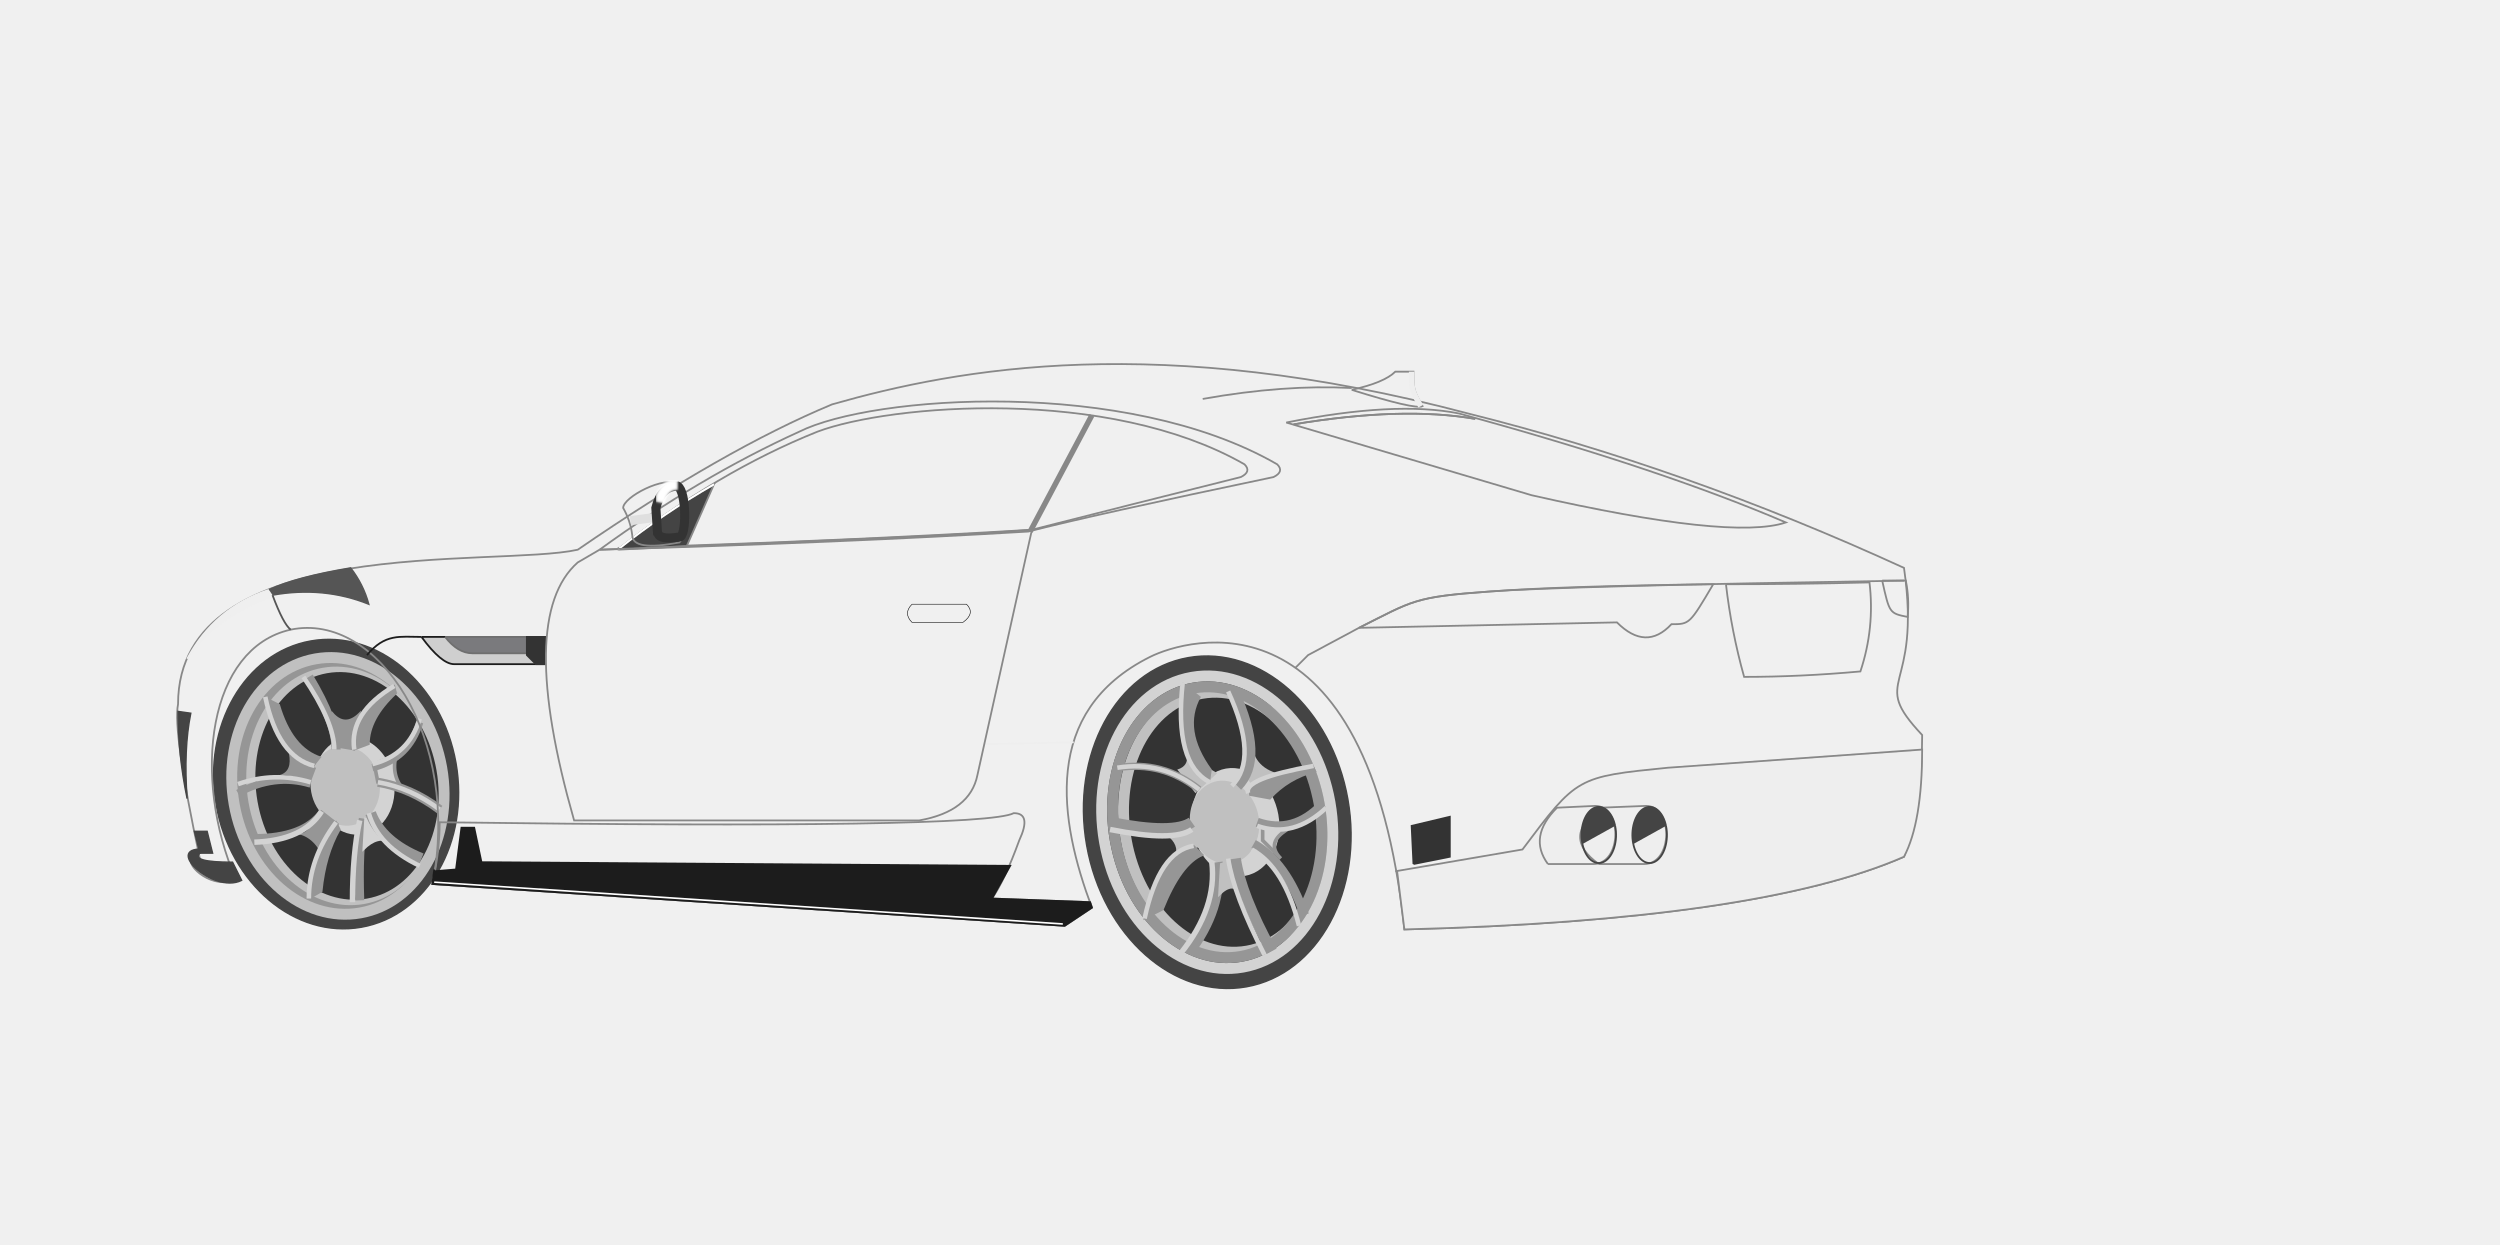
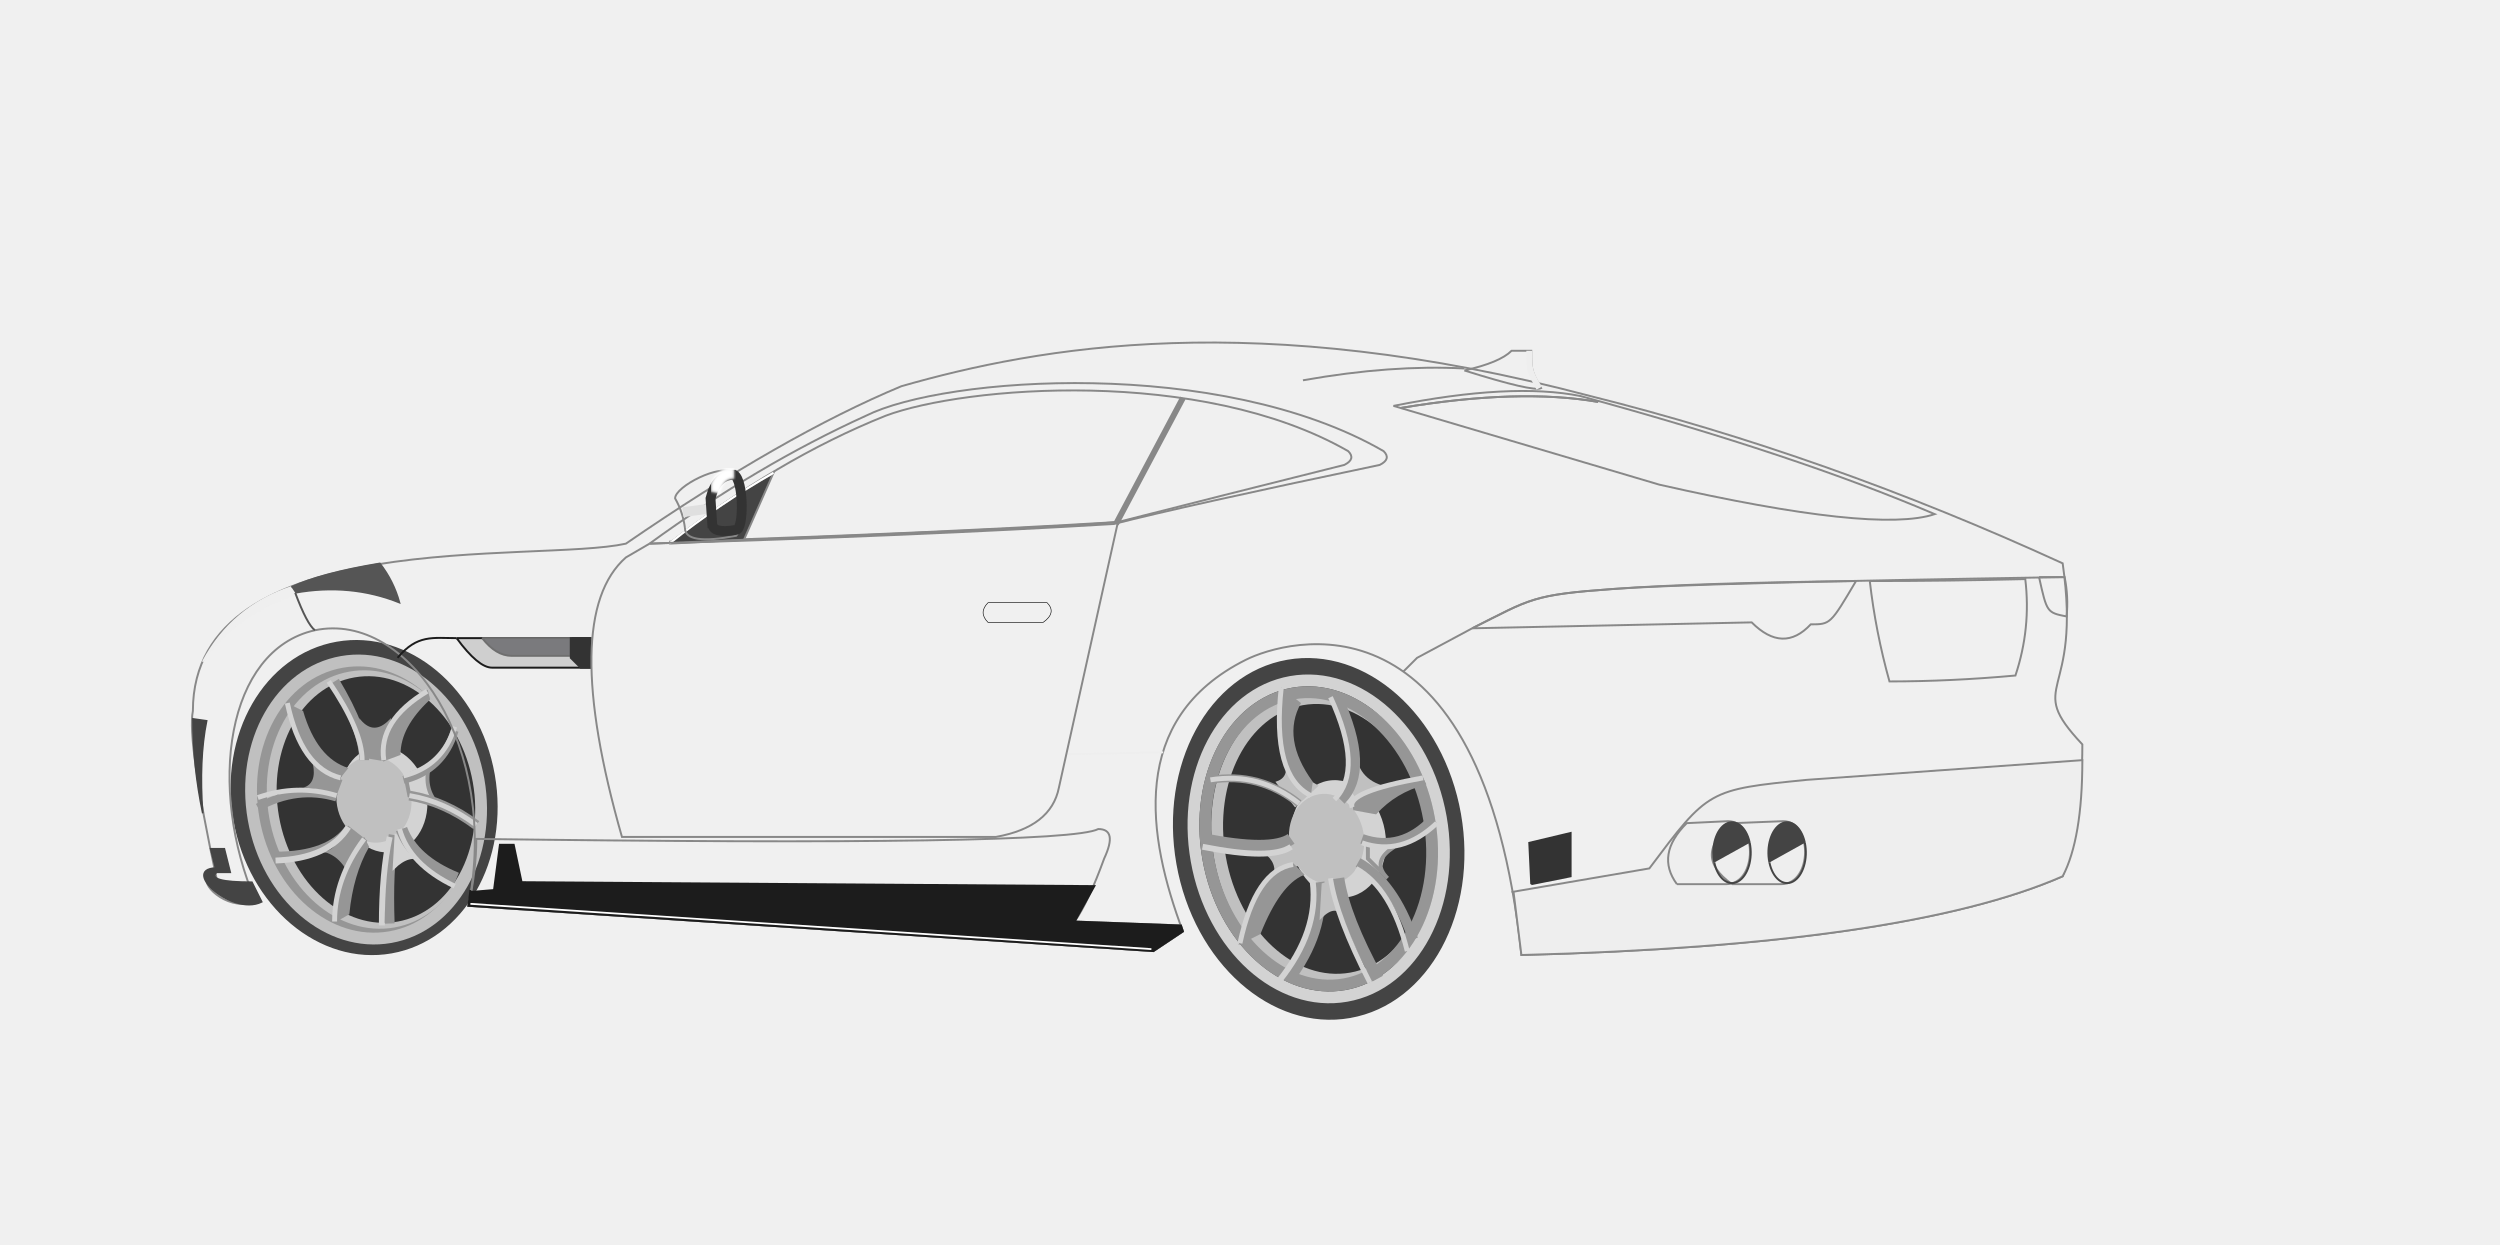
- <svg xmlns="http://www.w3.org/2000/svg" id="svg" width="130%" height="600" version="1.1">
+ <svg xmlns="http://www.w3.org/2000/svg" id="svg" width="120%" height="600" version="1.1">
  <defs>
    <linearGradient id="linearGradientGreyLR" x1="0%" y1="0%" x2="100%" y2="0%" spreadMethod="pad">
      <stop offset="40%" stop-color="#555" stop-opacity="1" />
      <stop offset="100%" stop-color="#666" stop-opacity="1" />
    </linearGradient>
    <linearGradient id="linearGradientGreyButtons" x1="0%" y1="0%" x2="100%" y2="0%" spreadMethod="pad">
      <stop offset="30%" stop-color="#666" stop-opacity="1" />
      <stop offset="100%" stop-color="#7f7f7f" stop-opacity="1" />
    </linearGradient>
    <filter id="shadow" x="-0.15" y="-0.2" width="120%" height="200%">
      <feGaussianBlur in="SourceGraphic" stdDeviation="8" />
    </filter>
    <filter id="glow" x="-0.15" y="-0.2" width="120%" height="200%">
      <feGaussianBlur in="SourceGraphic" stdDeviation="0.8" />
    </filter>
  </defs>
  <g transform="scale(1.0)">
    <g id="leftRearTyreOutline">
      <ellipse cx="670" cy="410" rx="73" ry="92" transform="rotate(-10,670,410)" style="stroke: #444; stroke-width: 0.8;fill:#444;" />
      <ellipse cx="674" cy="410" rx="52" ry="70" transform="rotate(-10,674,410)" style="stroke: #444; stroke-width: 0;fill:#333;" />
      <ellipse cx="674" cy="410" rx="55" ry="72" transform="rotate(-10,674,410)" style="stroke: #C0C0C0; stroke-width: 6;fill:none;" />
      <ellipse cx="670" cy="410" rx="63" ry="81" transform="rotate(-10,670,410)" style="stroke: #D3D3D3; stroke-width: 6;fill:none;" />
      <ellipse cx="670" cy="410" rx="57" ry="75" transform="rotate(-10,670,410)" style="stroke: #969696; stroke-width: 6;fill:none;" />
      <ellipse cx="680" cy="410" rx="24" ry="30" transform="rotate(-10,680,410)" style="stroke: #444; stroke-width: 0;fill:#D3D3D3;" />
      <ellipse cx="674" cy="410" rx="19" ry="23" transform="rotate(-10,674,410)" style="stroke: #444; stroke-width: 0;fill:#C0C0C0;" />
      <g id="leftRearRim">
        <g>
          <path d="M658,394        l-10,-13        q7,-2 5,-10        q8,7 17,12z" style="stroke: #000; stroke-width: 0;fill:#C0C0C0;" />
          <path d="M666,388        q-20,-10 -15,-55        l10,8        q-10,18 6,40z" style="stroke: #000; stroke-width: 0;fill:#969696;" />
          <path d="M666,388        q-20,-10 -15,-55" style="stroke: #D3D3D3; stroke-width: 2.5;fill:none;" />
          <path d="M660,392        q-20,-16 -45,-12" style="stroke: #969696; stroke-width: 4;fill:none;" />
          <path d="M660,392        q-20,-16 -45,-12" style="stroke: #D3D3D3; stroke-width: 2.5;fill:none;" />
        </g>
        <g>
          <path d="M653,412        q8,5 -15,2        q10,5 10,12        l13,-3z" style="stroke: #C0C0C0; stroke-width: 1;fill:#C0C0C0;" />
          <path d="M656,410        q-10,7 -45,0" style="stroke: #969696; stroke-width: 6;fill:none;" />
          <path d="M656,414        q-10,7 -45,0" style="stroke: #D3D3D3; stroke-width: 3;fill:none;" />
          <path d="M657,423        q-19,3 -27,40        l10,-5        q10,-25 22,-30z" style="stroke: #969696; stroke-width: 1;fill:#969696;" />
          <path d="M657,423        q-19,3 -27,40" style="stroke: #D3D3D3; stroke-width: 2.5;fill:none;" />
        </g>
        <g>
          <path d="M670,432        q3,25 -16,50" style="stroke: #969696; stroke-width: 6;fill:none;" />
          <path d="M667,432        q3,25 -17,50" style="stroke: #D3D3D3; stroke-width: 3;fill:none;" />
          <path d="M672,433        l-1,17        q8,-8 12,0        l-5,-19z" style="stroke: #C0C0C0; stroke-width: 1;fill:#C0C0C0;" />
          <path d="M680,430        q3,20 20,51" style="stroke: #969696; stroke-width: 6;fill:none;" />
          <path d="M676,430        q3,20 20,53" style="stroke: #D3D3D3; stroke-width: 2.5;fill:none;" />
        </g>
        <g>
          <path d="M695,420        l10,10        q-8,-8 2,-15        l-12,-5z" style="stroke: #969696; stroke-width: 2;fill:#D3D3D3;" />
          <path d="M690,422        q18,10 28,39" style="stroke: #969696; stroke-width: 5;fill:none;" />
          <path d="M689,425        q18,10 26,42" style="stroke: #D3D3D3; stroke-width: 2.5;fill:none;" />
          <path d="M692,410        q20,7 36,-10" style="stroke: #969696; stroke-width: 5;fill:none;" />
          <path d="M692,412        q20,7 38,-10" style="stroke: #D3D3D3; stroke-width: 2.5;fill:none;" />
        </g>
        <g>
          <path d="M690,390        l25,-5        q-20,0 -25,-12        l-5,10z" style="stroke: #C0C0C0; stroke-width: 1;fill:#C0C0C0;" />
          <path d="M688,395        q-3,-10 35,-15        l1,2        q-15,4 -25,15z" style="stroke: #969696; stroke-width: 1;fill:#969696;" />
          <path d="M687,394        q-3,-8 36,-15" style="stroke: #D3D3D3; stroke-width: 2.5;fill:none;" />
          <path d="M681,390        q15,-15 -2,-52" style="stroke: #969696; stroke-width: 6;fill:none;" />
          <path d="M678,390        q15,-15 -2,-52" style="stroke: #D3D3D3; stroke-width: 2.5;fill:none;" />
        </g>
      </g>
    </g>
    <g id="leftFrontTyre">
      <ellipse id="leftFrontTyreOutline" cx="185" cy="389" rx="67" ry="80" transform="rotate(-10,185,389)" style="stroke: #444; stroke-width: 0.8;fill:#444;" />
      <ellipse cx="186" cy="390" rx="61" ry="74" transform="rotate(-10,186,390)" style="stroke: #444; stroke-width: 0;fill:#C0C0C0;" />
      <ellipse cx="186" cy="390" rx="55" ry="68" transform="rotate(-10,186,390)" style="stroke: #444; stroke-width: 0;fill:#969696;" />
      <ellipse cx="189" cy="390" rx="53" ry="66" transform="rotate(-10,189,390)" style="stroke: #444; stroke-width: 0;fill:#C0C0C0;" />
      <ellipse cx="191" cy="390" rx="50" ry="63" transform="rotate(-10,191,390)" style="stroke: #444; stroke-width: 0;fill:#333;" />
      <ellipse cx="195" cy="390" rx="22" ry="27" transform="rotate(-10,195,390)" style="stroke: #444; stroke-width: 0;fill:#D3D3D3;" />
      <ellipse cx="190" cy="390" rx="19" ry="22" transform="rotate(-10,190,390)" style="stroke: #444; stroke-width: 0;fill:#C0C0C0;" />
      <g id="leftFrontRim">
        <g>
          <path d="M171,388        q-10,-4 -17,-4        q7,-2 5,-12        q8,7 15,8z" style="stroke: #000; stroke-width: 0;fill:#969696;" />
          <path d="M173,379        q-20,-5 -27,-38        l8,4        q7,24 23,29z" style="stroke: #000; stroke-width: 0;fill:#969696;" />
          <path d="M173,379        q-20,-5 -27,-38" style="stroke: #D3D3D3; stroke-width: 2.5;fill:none;" />
          <path d="M171,389        q-20,-6 -40,5" style="stroke: #969696; stroke-width: 4;fill:none;" />
          <path d="M171,388        q-20,-6 -40,1" style="stroke: #D3D3D3; stroke-width: 2.5;fill:none;" />
        </g>
        <g>
          <path d="M177,404        q-8,15 -13,12        q10,2 15,15        l7,-20z" style="stroke: #969696; stroke-width: 1;fill:#969696;" />
          <path d="M177,404        q-10,14 -37,14" style="stroke: #969696; stroke-width: 3;fill:none;" />
          <path d="M177,404        q-10,16 -37,17" style="stroke: #D3D3D3; stroke-width: 3;fill:none;" />
          <path d="M185,410        q-15,20 -15,42        l7,-4        q2,-20 10,-34z" style="stroke: #969696; stroke-width: 1;fill:#969696;" />
          <path d="M185,410        q-15,20 -15,42" style="stroke: #D3D3D3; stroke-width: 2.5;fill:none;" />
        </g>
        <g>
          <path d="M200,408        q-3,18 -2,45" style="stroke: #969696; stroke-width: 5;fill:none;" />
          <path d="M198,409        q-4,18 -4,45" style="stroke: #D3D3D3; stroke-width: 3;fill:none;" />
          <path d="M201,408        l-1,17        q8,-8 15,-4        l-5,-9z" style="stroke: #D3D3D3; stroke-width: 1;fill:#D3D3D3;" />
          <path d="M204,405        q6,16 28,25" style="stroke: #969696; stroke-width: 6;fill:none;" />
          <path d="M203,405        q5,18 28,29" style="stroke: #D3D3D3; stroke-width: 2.5;fill:none;" />
        </g>
        <g>
          <path d="M208,388        l15,5        q-8,-8 -5,-20        l-12,5z" style="stroke: #969696; stroke-width: 2;fill:#D3D3D3;" />
          <path d="M208,388        q18,3 34,15" style="stroke: #969696; stroke-width: 5;fill:none;" />
          <path d="M208,388        q18,3 34,15" style="stroke: #D3D3D3; stroke-width: 2.5;fill:none;" />
          <path d="M205,380        q20,-5 26,-25" style="stroke: #969696; stroke-width: 4;fill:none;" />
          <path d="M205,378        q20,-5 26,-25" style="stroke: #D3D3D3; stroke-width: 2.5;fill:none;" />
        </g>
        <g>
          <path d="M195,370        l3,-20        q-8,8 -15,0        l0,18z" style="stroke: #969696; stroke-width: 1;fill:#969696;" />
          <path d="M195,370        q-3,-20 22,-35        l1,4        q-15,14 -15,28z" style="stroke: #969696; stroke-width: 1;fill:#969696;" />
          <path d="M195,370        q-3,-20 22,-35" style="stroke: #D3D3D3; stroke-width: 2.5;fill:none;" />
          <path d="M185,370        q0,-15 -15,-40" style="stroke: #969696; stroke-width: 5;fill:none;" />
          <path d="M184,370        q0,-15 -17,-40" style="stroke: #D3D3D3; stroke-width: 2.5;fill:none;" />
        </g>
      </g>
    </g>
    <g id="outline">
      <path id="outlinePath" d="M110,430       q-15,-70 -12,-85       c0,-95 175,-75 220,-85      q80,-55 140,-80      c70,-20 180,-40 350,5      q120,30 240,85      c10,70 -20,60 10,92      q0,40 -10,67      q-80,35 -275,40      c-20,-190 -120,-160 -140,-150      c-60,30 -50,90 -32,138      l-15,10      l-348,-23      c16,-80 -30,-150 -78,-140      c-45,10 -55,80 -30,138      l-7,1      c-13,0 -25,-15 -13,-14" style="stroke: #888; stroke-width: 1;fill:none; stroke-dasharray: 0;stroke-dashoffset: 3000;">
				
			</path>
    </g>
    <g id="leftHeadLight">
      <path d="M103,320        q15,-28 45,-38        l2,4        q-30,10 -47,34" style="stroke: #EFEFEF; stroke-width: 0.8;fill:#EFEFEF;" />
    </g>
    <g id="leftAirVent1">
      <path d="M148,282        q15,-7 45,-12        q7,9 10,20        q-25,-10 -53,-5" style="stroke: #555; stroke-width: 0.8;fill:#555;" />
    </g>
    <g id="leftHeadLightLine1">
      <path d="M150,285        q6,16 10,19" style="stroke: #555; stroke-width: 1;fill:none;" />
    </g>
    <g id="leftFrontBumperMesh1">
      <path d="M103,397        q-5,-24 -5,-48        l7,1        q-4,20 -2,47      " style="stroke: #444; stroke-width: 0.8;fill:#444;" />
    </g>
    <g id="leftFrontBumperMesh2">
      <path d="M110,427        l-3,-12        l7,0        l3,12z" style="stroke: #444; stroke-width: 0.8;fill:#444;" />
    </g>
    <g id="frontBumper">
      <path d="M110,427        q-5,5 18,5        l5,10        c-16,8 -45,-20 -19,-17z" style="stroke: #444; stroke-width: 0.8;fill:#444;" />
    </g>
    <g id="leftSideLine1">
      <path d="M202,318        c10,-12 18,-10 30,-10" style="stroke: #1C1C1C; stroke-width: 1;fill:none;" />
    </g>
    <g id="leftSideLine2">
      <path d="M542,367        l49,-1" style="stroke: #EEE; stroke-width: 1;fill:none;" />
    </g>
    <g id="leftSideSpoilerOutline">
      <path d="M241,410        q300,4 317,-5        q10,0 3,15        q-8,22 -15,32        l54,2        l1,3        l-15,10        l-348,-23        q4,-18 4,-34" style="stroke: #888; stroke-width: 1;fill:none;" />
      <path d="M239,437        l12,-1        l3,-23        l7,0        l4,19        l291,2        l-10,18        l54,2        l1,3        l-15,10        l-348,-23        l1,-8" style="stroke: #1C1C1C; stroke-width: 1;fill:#1C1C1C;" />
      <path d="M239,443        l346,23" style="stroke: #FFF; stroke-width: 0.9;fill:none;" />
    </g>
    <g id="leftSideMesh1">
      <path d="M232,308        l68,0        l0,15        l-50,0        q-7,0 -18,-15" style="stroke: #1C1C1C; stroke-width: 1;fill:#CFCFCF;" />
      <path d="M245,308        l45,0        l0,9        l-30,0        q-8,0 -15,-9" style="stroke: #6F6F6F; stroke-width: 1;fill:#7A7A7D;" />
      <path d="M290,308        l10,0        l0,15        l-5,0        l-5,-5z" style="stroke: #333; stroke-width: 1;fill:#333;" />
    </g>
    <g id="leftWindow">
      <path d="M330,260        q55,-40 110,-65        c40,-20 180,-30 263,18        q4,4 -2,7        q-100,21 -135,30        q-100,6 -236,10" style="stroke: #888; stroke-width: 1;fill:none;" />
      <path d="M340,260        q55,-43 110,-65        c40,-15 160,-25 235,18        q4,4 -2,7        q-60,15 -115,29        q-100,6 -228,10" style="stroke: #888; stroke-width: 1;fill:none;" />
      <path d="M340,260        q25,-20 53,-36        l-15,34        l-38,2" style="stroke: #888; stroke-width: 1;fill:#444;" />
      <path d="M340,260        q25,-20 53,-36" style="stroke: #FFF; stroke-width: 1.1;fill:none;" />
      <path d="M601,186        l-34,64" style="stroke: #888; stroke-width: 3;fill:none;" />
    </g>
    <g id="leftDoor">
      <path d="M330,260        l-12,7        q-34,30 -2,142        l190,0        q28,-5 32,-25        l30,-135        q-30,3 -238,11" style="stroke: #888; stroke-width: 1;fill:none;" />
      <path d="M502,290        l30,0        q5,5 -2,10        l-28,0        q-5,-5 0,-10" style="stroke: #000; stroke-width:0.3;fill:none;" />
    </g>
    <g id="leftMirror">
      <path d="M348,252        q-1,-8 -5,-15        c0,-6 23,-18 30,-13        c5,5 5,28 1,32        q-26,5 -26,-4" style="stroke: #888; stroke-width: 1;fill:none;" />
      <path d="M347,244        l15,-2" style="stroke: #DFDFDF; stroke-width: 5;fill:none;" />
      <path d="M362,252        l-1,-15        q3,-12 12,-12        c5,3 5,28 1,28        q-12,2 -12,-3" style="stroke: #333; stroke-width: 5;fill:none;" />
      <path d="M363,234        q2,-10 10,-10" style="stroke: #FFF; stroke-width: 6;fill:none; filter:url(#glow);" />
    </g>
    <g id="rearGlass">
      <path d="M708,190        q60,-12 95,-5        q110,30 180,60        q-30,10 -140,-15z" style="stroke: #888; stroke-width:1;fill:none;" />
      <path d="M712,191        q60,-10 100,-3" style="stroke: #888; stroke-width:1;fill:none;" />
    </g>
    <g id="roofLine1">
      <path d="M662,177        q45,-8 82,-6" style="stroke: #888; stroke-width: 1;fill:none;" />
    </g>
    <g id="roofFin">
      <path d="M744,172        q18,-4 24,-10        l10,0        c0,10 0,10 5,19        q-4,2 -39,-9" style="stroke: #888; stroke-width: 1;fill:none;" />
      <path id="roofFinGlow" d="M777,162        c0,10 0,10 5,19" style="stroke: #EEE; stroke-width: 3;fill:none;" />
    </g>
    <g id="rearLine1">
      <path d="M713,325        l7,-7        l28,-15        c30,-15 30,-17 72,-20        q40,-3 228,-6" style="stroke: #888; stroke-width:1;fill:none;" />
    </g>
    <g id="rearWindowTopLine">
      <path d="M712,191        q60,-10 100,-3" style="stroke: #888; stroke-width:1;fill:none;" />
    </g>
    <g id="rearTailLightLeft">
      <path d="M748,303        c30,-15 30,-17 72,-20        q40,-3 123,-4        c-13,22 -13,22 -23,22        q-14,15 -30,-1        l-142,3" style="stroke: #888; stroke-width:1;fill:none;" />
    </g>
    <g id="rearTailLightRight">
      <path d="M1036,277        l13,0        q2,10 1,20        c-10,-2 -10,-2 -14,-20" style="stroke: #888; stroke-width:1;fill:none;" />
    </g>
    <g id="rearLicensePlate">
      <path d="M950,279        q40,0 79,-1        q3,25 -5,49        q-33,3 -64,3        q-7,-25 -10,-51" style="stroke: #888; stroke-width:1;fill:none;" />
    </g>
    <g id="rearBumper">
      <path d="M768,437        l70,-12        c30,-40 30,-40 80,-45        l140,-10        q0,40 -10,59        q-80,35 -275,40        l-4,-32" style="stroke: #888; stroke-width:1;fill:#EEE;" />
    </g>
    <g id="rearMeshLeft">
      <path d="M778,433        l20,-4        l0,-22        l-21,5        l1,21" style="stroke: #333; stroke-width:1;fill:#333;" />
    </g>
    <g id="exhaustTipsLeft">
      <path d="M880,433        l25,0        c16,0 16,-32 1,-32        l-25,1        q-22,16 -1,31" style="stroke: #888; stroke-width:1;fill:none;" />
      <path d="M899,422        a8,13 0 1,1 18,-10" style="stroke: #444; stroke-width:1;fill:#444;" />
      <path d="M899,422        a8,13 0 1,0 18,-10" style="stroke: #444; stroke-width:1;fill:none;" />
      <path d="M852,433        l25,0        c16,0 16,-32 1,-32        l-21,1        q-16,16 -5,31" style="stroke: #888; stroke-width:1;fill:none;" />
      <path d="M871,422        a8,13 0 1,1 18,-10" style="stroke: #444; stroke-width:1;fill:#444;" />
      <path d="M871,422        a8,13 0 1,0 18,-10" style="stroke: #444; stroke-width:1;fill:none;" />
    </g>
  </g>
</svg>
